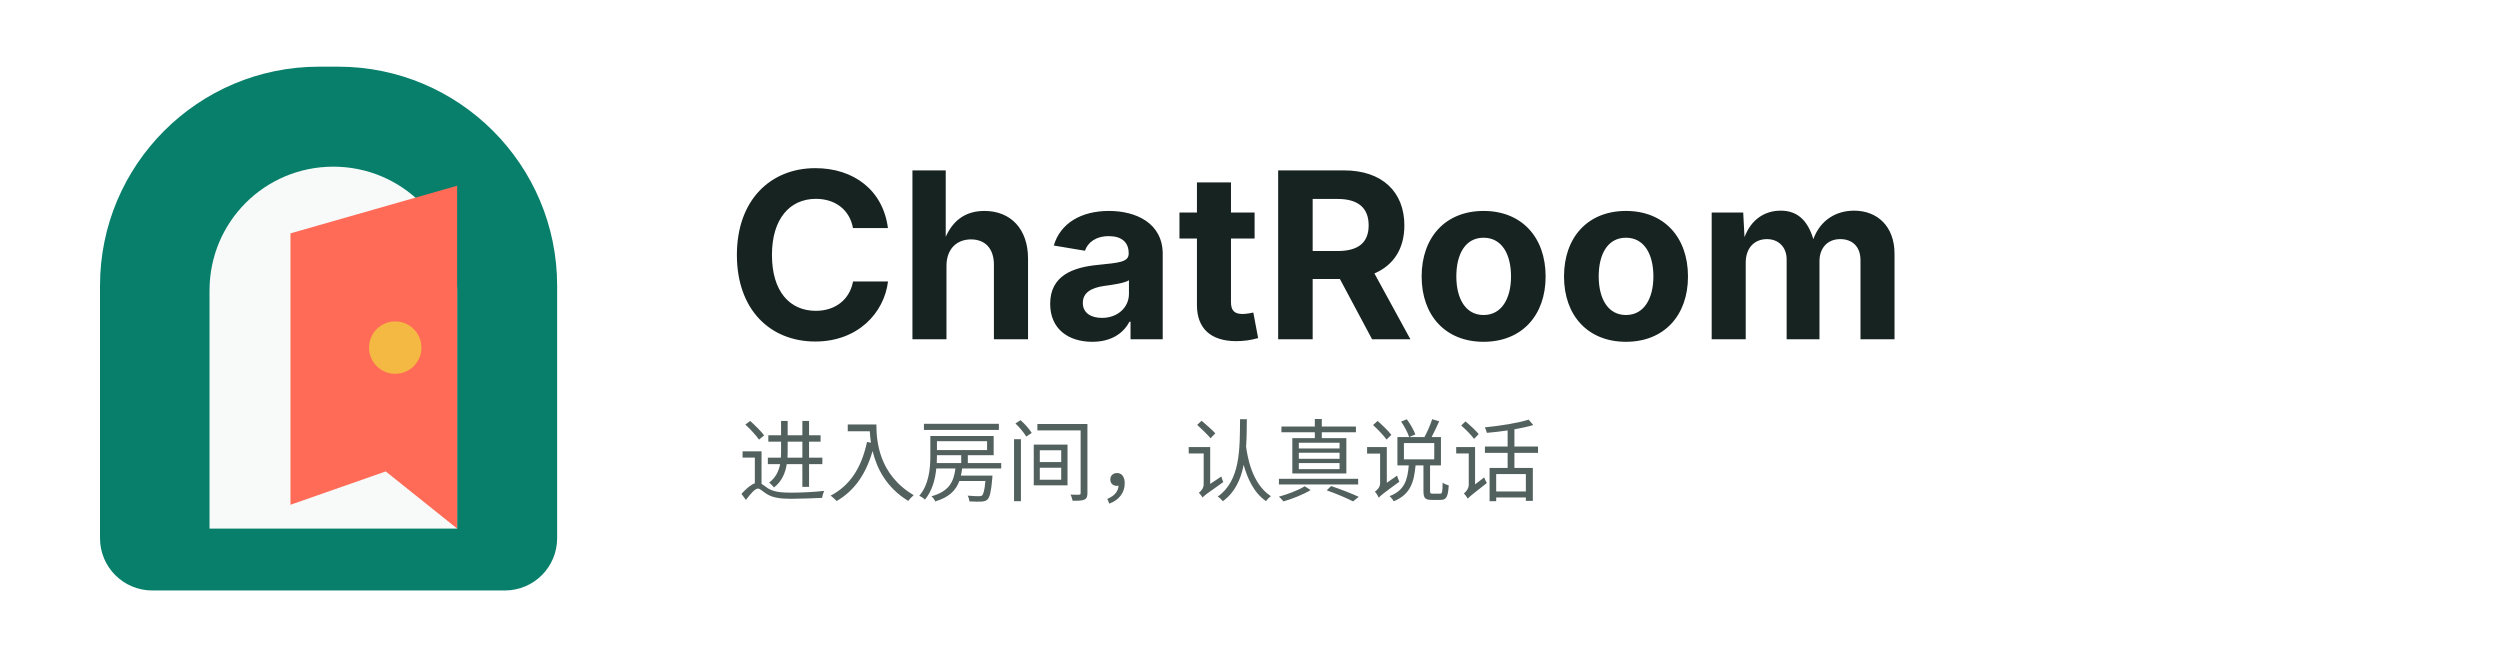
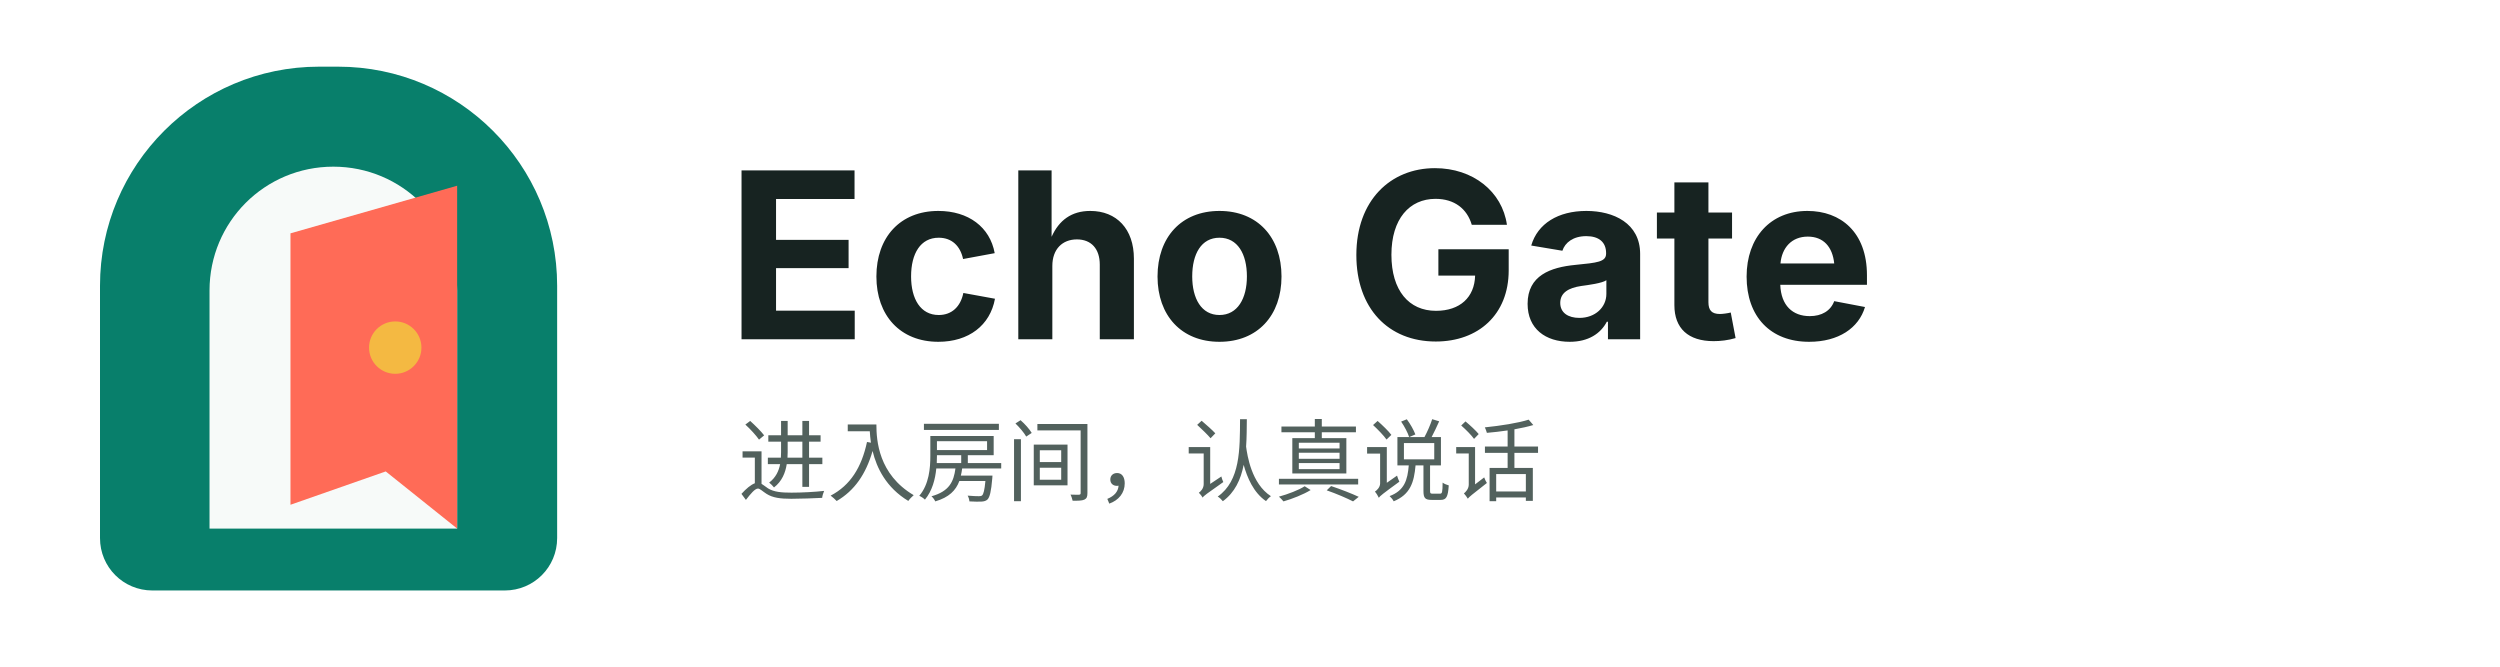
<svg xmlns="http://www.w3.org/2000/svg" viewBox="0 0 420 112" role="img" aria-labelledby="title desc">
  <g transform="translate(4 4) scale(.8)">
    <path fill="#087F6B" d="M16 108V55C16 29.6 36.6 9 62 9h4c25.4 0 46 20.6 46 46v53c0 6.1-4.9 11-11 11H27c-6.1 0-11-4.9-11-11Z" />
    <path fill="#F7FAF9" d="M39 106V56c0-14.4 11.6-26 26-26s26 11.6 26 26v50H39Z" />
    <path fill="#FF6B57" d="M56 44 91 34v72l-15-12-20 7V44Z" />
    <circle cx="78" cy="68" r="5.5" fill="#F4B942" />
  </g>
-   <text x="122" y="57" fill="#172321" font-family="Inter, PingFang SC, system-ui, sans-serif" font-size="39" font-weight="700" letter-spacing="0">ChatRoom</text>
+   <text x="122" y="57" fill="#172321" font-family="Inter, PingFang SC, system-ui, sans-serif" font-size="39" font-weight="700" letter-spacing="0">Echo Gate</text>
  <text x="124" y="83" fill="#52615D" font-family="Inter, PingFang SC, system-ui, sans-serif" font-size="15" font-weight="500" letter-spacing="0">进入房间，认真说话</text>
</svg>
